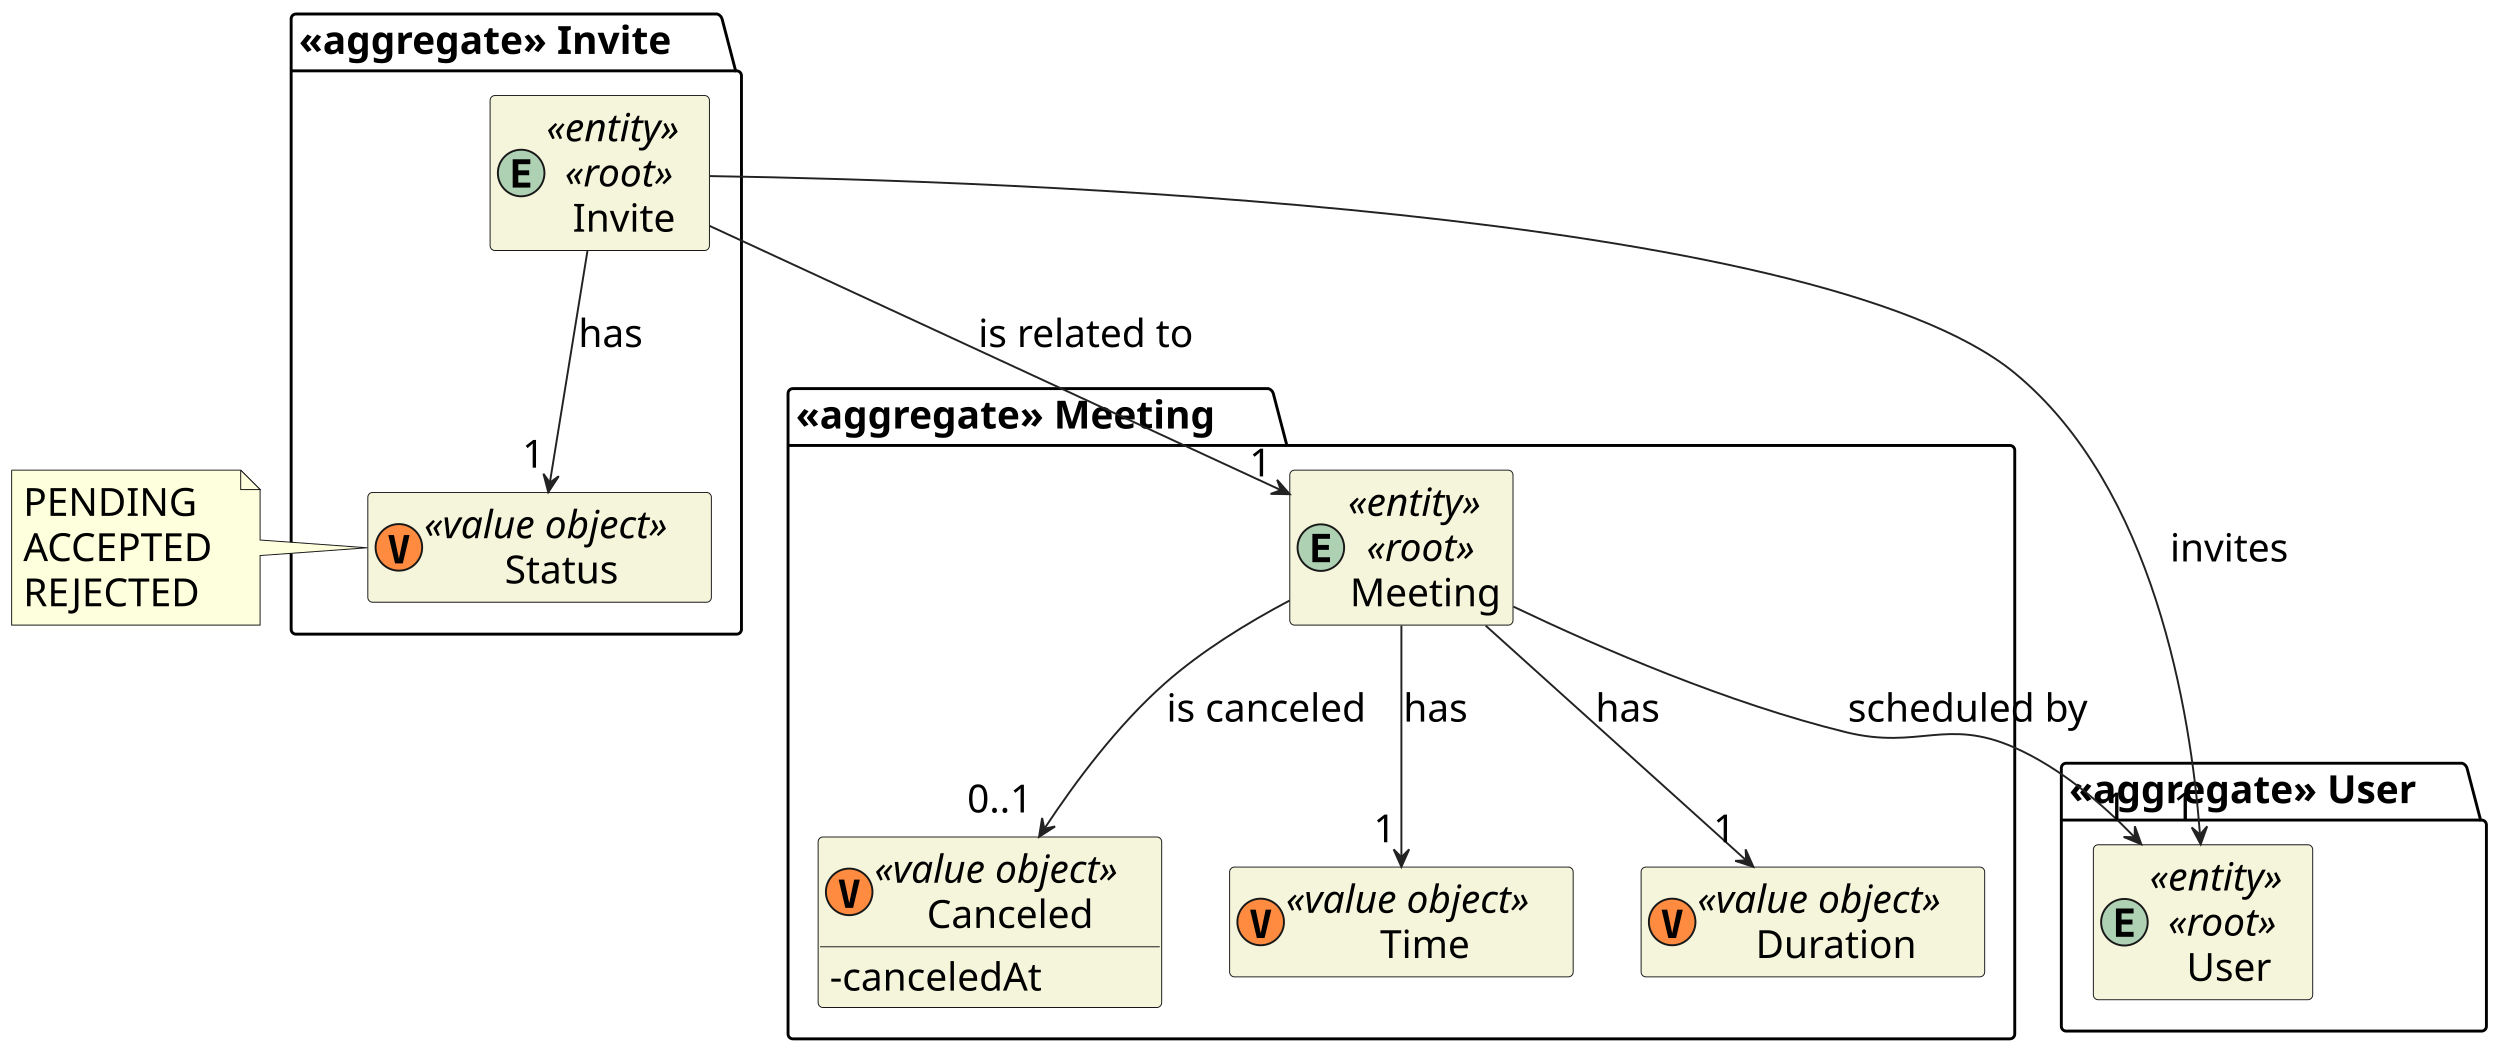
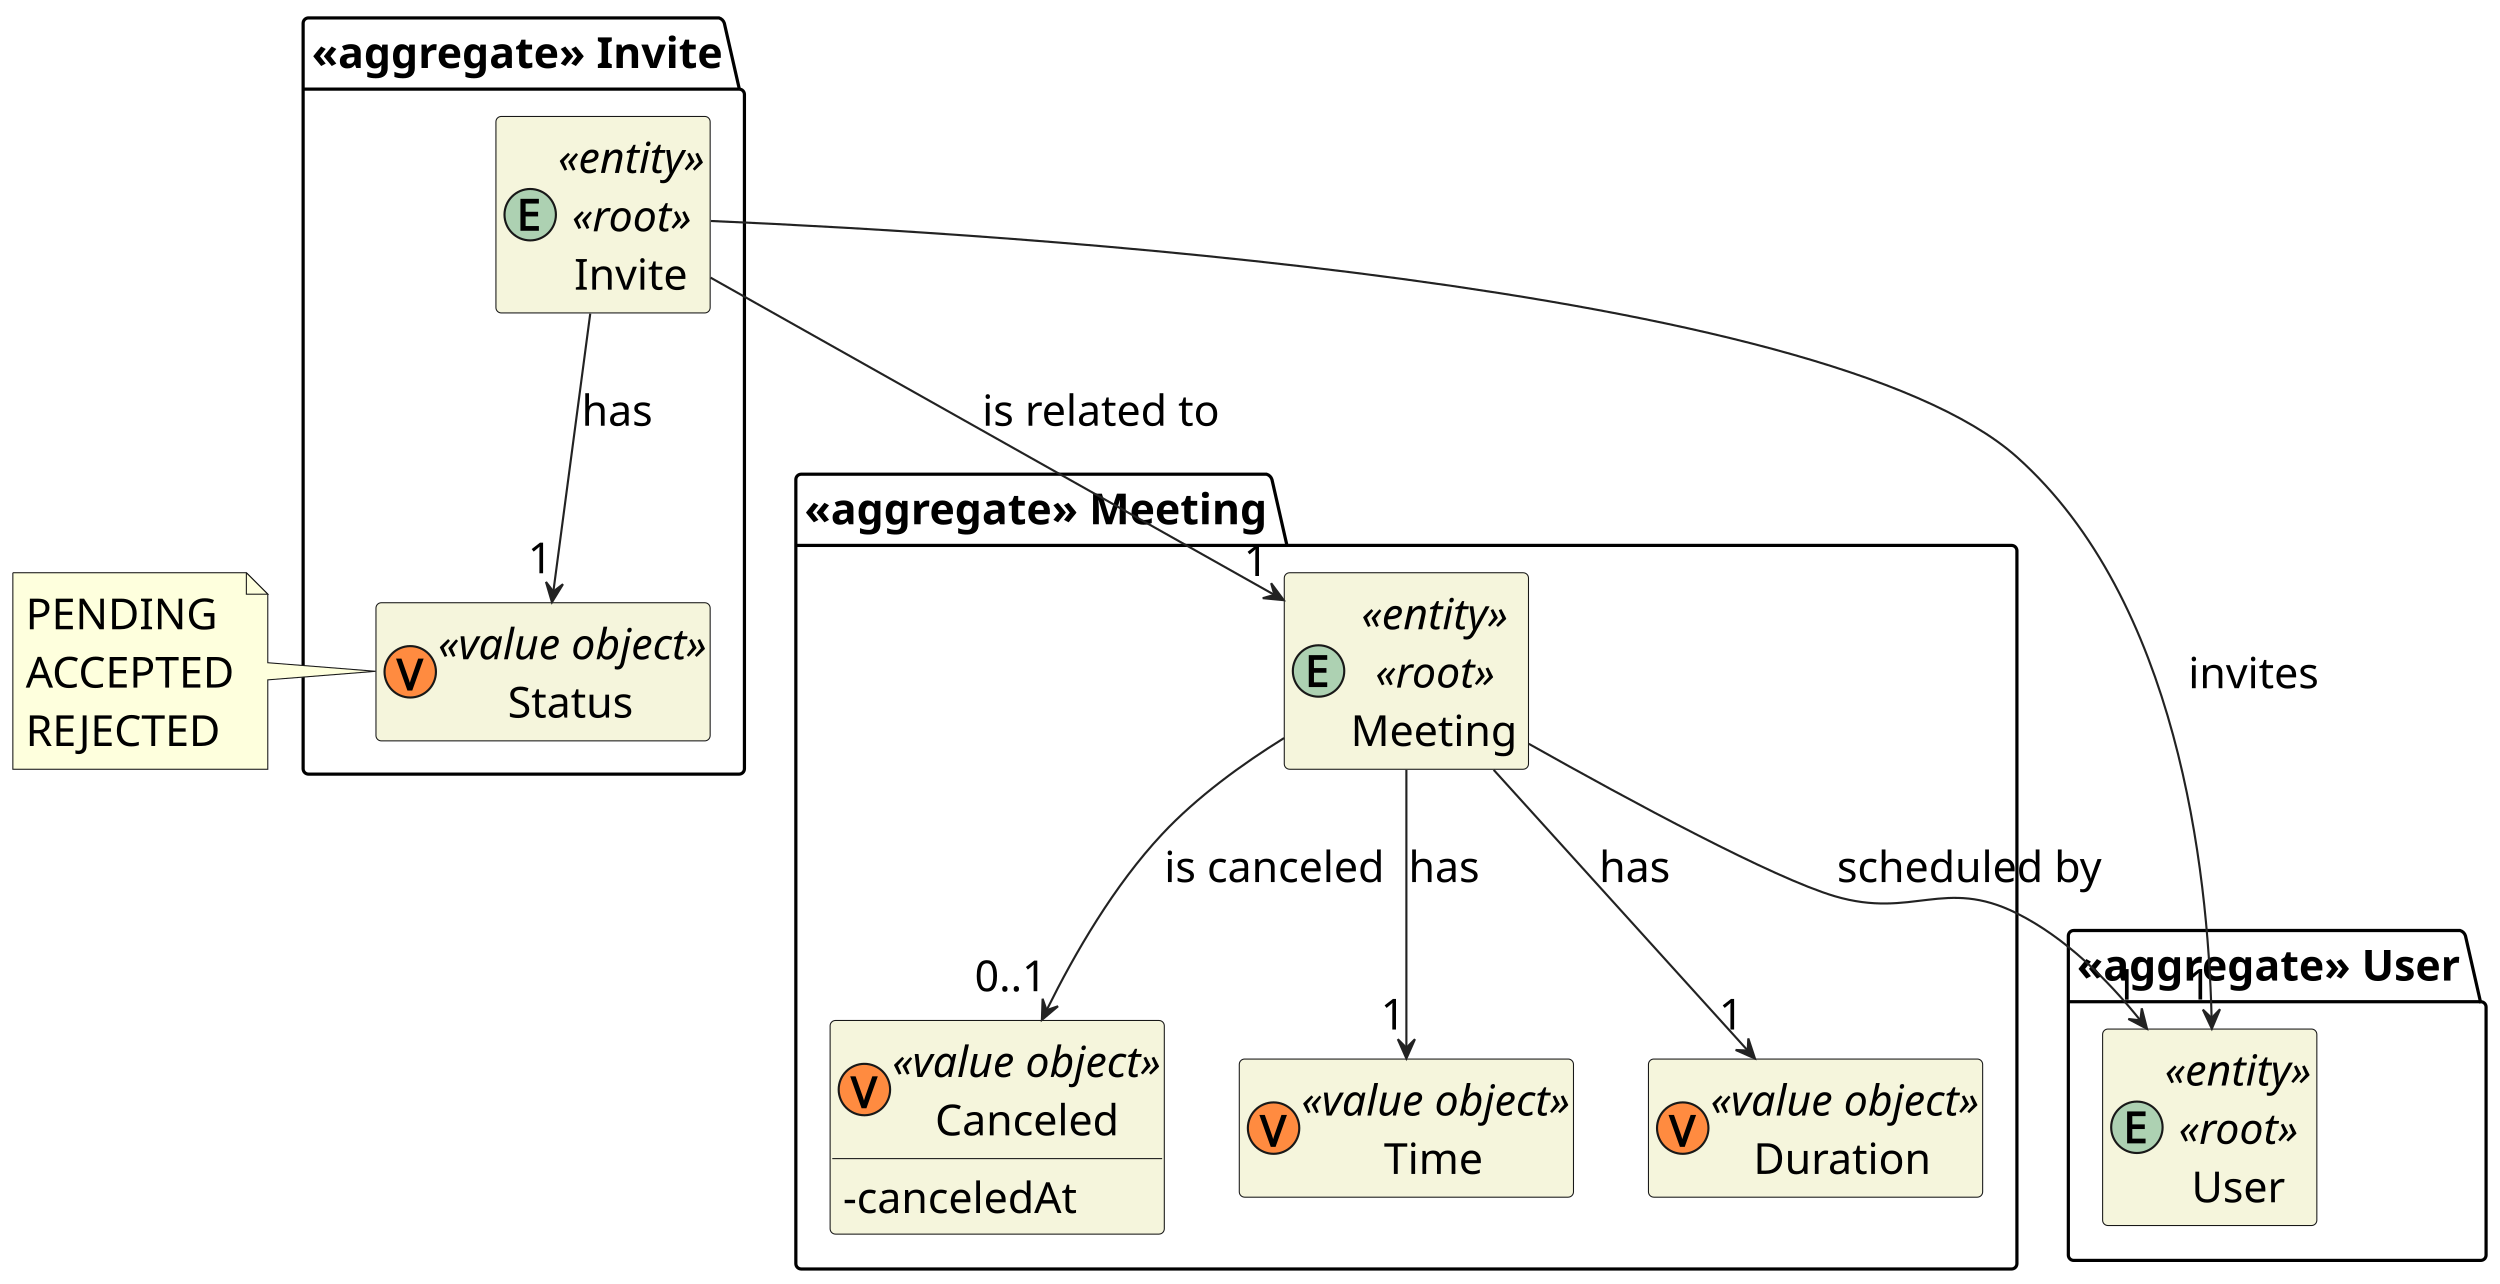
- <svg xmlns="http://www.w3.org/2000/svg" contentStyleType="text/css" height="542px" preserveAspectRatio="none" style="width:1288px;height:542px;background:#FFFFFF;" version="1.1" viewBox="0 0 1288 542" width="1288px" zoomAndPan="magnify">
+ <svg xmlns="http://www.w3.org/2000/svg" contentStyleType="text/css" height="599px" preserveAspectRatio="none" style="width:1167px;height:599px;background:#FFFFFF;" version="1.1" viewBox="0 0 1167 599" width="1167px" zoomAndPan="magnify">
  <defs />
  <g>
    <g id="cluster_&lt;&lt;aggregate&gt;&gt; Meeting">
-       <path d="M408.5,200.217 L653.5,200.217 A3.75,3.75 0 0 1 656,202.717 L663,229.498 L1035.5,229.498 A2.5,2.5 0 0 1 1038,231.998 L1038,532.717 A2.5,2.5 0 0 1 1035.5,535.217 L408.5,535.217 A2.5,2.5 0 0 1 406,532.717 L406,202.717 A2.5,2.5 0 0 1 408.5,200.217 " fill="none" style="stroke:#000000;stroke-width:1.5;" />
-       <line style="stroke:#000000;stroke-width:1.5;" x1="406" x2="663" y1="229.498" y2="229.498" />
-       <text fill="#000000" font-family="sans-serif" font-size="20" font-weight="bold" lengthAdjust="spacing" textLength="244" x="410" y="220.781">«aggregate» Meeting</text>
+       <path d="M374,221.36 L591.25,221.36 A3.75,3.75 0 0 1 593.75,223.86 L600.75,254.6 L939,254.6 A2.5,2.5 0 0 1 941.5,257.1 L941.5,589.86 A2.5,2.5 0 0 1 939,592.36 L374,592.36 A2.5,2.5 0 0 1 371.5,589.86 L371.5,223.86 A2.5,2.5 0 0 1 374,221.36 " fill="none" style="stroke:#000000;stroke-width:1.5;" />
+       <line style="stroke:#000000;stroke-width:1.5;" x1="371.5" x2="600.75" y1="254.6" y2="254.6" />
+       <text fill="#000000" font-family="sans-serif" font-size="20" font-weight="bold" lengthAdjust="spacing" textLength="216.25" x="375.5" y="244.74">«aggregate» Meeting</text>
    </g>
    <g id="cluster_&lt;&lt;aggregate&gt;&gt; Invite">
-       <path d="M152.5,7.217 L369.5,7.217 A3.75,3.75 0 0 1 372,9.717 L379,36.498 L379.5,36.498 A2.5,2.5 0 0 1 382,38.998 L382,324.217 A2.5,2.5 0 0 1 379.5,326.717 L152.5,326.717 A2.5,2.5 0 0 1 150,324.217 L150,9.717 A2.5,2.5 0 0 1 152.5,7.217 " fill="none" style="stroke:#000000;stroke-width:1.5;" />
-       <line style="stroke:#000000;stroke-width:1.5;" x1="150" x2="379" y1="36.498" y2="36.498" />
-       <text fill="#000000" font-family="sans-serif" font-size="20" font-weight="bold" lengthAdjust="spacing" textLength="216" x="154" y="27.781">«aggregate» Invite</text>
+       <path d="M144,8.36 L335.625,8.36 A3.75,3.75 0 0 1 338.125,10.86 L345.125,41.6 L345,41.6 A2.5,2.5 0 0 1 347.5,44.1 L347.5,358.86 A2.5,2.5 0 0 1 345,361.36 L144,361.36 A2.5,2.5 0 0 1 141.5,358.86 L141.5,10.86 A2.5,2.5 0 0 1 144,8.36 " fill="none" style="stroke:#000000;stroke-width:1.5;" />
+       <line style="stroke:#000000;stroke-width:1.5;" x1="141.5" x2="345.125" y1="41.6" y2="41.6" />
+       <text fill="#000000" font-family="sans-serif" font-size="20" font-weight="bold" lengthAdjust="spacing" textLength="190.625" x="145.5" y="31.74">«aggregate» Invite</text>
    </g>
    <g id="cluster_&lt;&lt;aggregate&gt;&gt; User">
-       <path d="M1064.5,393.217 L1268.5,393.217 A3.75,3.75 0 0 1 1271,395.717 L1278,422.498 L1278.5,422.498 A2.5,2.5 0 0 1 1281,424.998 L1281,528.717 A2.5,2.5 0 0 1 1278.5,531.217 L1064.5,531.217 A2.5,2.5 0 0 1 1062,528.717 L1062,395.717 A2.5,2.5 0 0 1 1064.5,393.217 " fill="none" style="stroke:#000000;stroke-width:1.5;" />
-       <line style="stroke:#000000;stroke-width:1.5;" x1="1062" x2="1278" y1="422.498" y2="422.498" />
-       <text fill="#000000" font-family="sans-serif" font-size="20" font-weight="bold" lengthAdjust="spacing" textLength="203" x="1066" y="413.781">«aggregate» User</text>
+       <path d="M968,434.36 L1148.375,434.36 A3.75,3.75 0 0 1 1150.875,436.86 L1157.875,467.6 L1158,467.6 A2.5,2.5 0 0 1 1160.5,470.1 L1160.5,585.86 A2.5,2.5 0 0 1 1158,588.36 L968,588.36 A2.5,2.5 0 0 1 965.5,585.86 L965.5,436.86 A2.5,2.5 0 0 1 968,434.36 " fill="none" style="stroke:#000000;stroke-width:1.5;" />
+       <line style="stroke:#000000;stroke-width:1.5;" x1="965.5" x2="1157.875" y1="467.6" y2="467.6" />
+       <text fill="#000000" font-family="sans-serif" font-size="20" font-weight="bold" lengthAdjust="spacing" textLength="179.375" x="969.5" y="457.74">«aggregate» User</text>
    </g>
    <g id="elem_Meeting">
-       <rect codeLine="21" fill="#F5F5DC" height="79.844" id="Meeting" rx="2.5" ry="2.5" style="stroke:#181818;stroke-width:0.5;" width="115" x="664.5" y="242.217" />
-       <ellipse cx="680.5" cy="282.139" fill="#ADD1B2" rx="12" ry="12" style="stroke:#181818;stroke-width:1.0;" />
-       <path d="M685.219,289.639 L676.141,289.639 L676.141,275.06 L685.219,275.06 L685.219,277.592 L679.016,277.592 L679.016,280.748 L684.641,280.748 L684.641,283.279 L679.016,283.279 L679.016,287.092 L685.219,287.092 L685.219,289.639 Z " fill="#000000" />
-       <text fill="#000000" font-family="sans-serif" font-size="20" font-style="italic" lengthAdjust="spacing" textLength="83" x="694.5" y="265.781">«entity»</text>
-       <text fill="#000000" font-family="sans-serif" font-size="20" font-style="italic" lengthAdjust="spacing" textLength="64" x="704" y="289.062">«root»</text>
-       <text fill="#000000" font-family="sans-serif" font-size="20" lengthAdjust="spacing" textLength="81" x="695.5" y="312.344">Meeting</text>
+       <rect codeLine="21" fill="#F5F5DC" height="91.72" id="Meeting" rx="2.5" ry="2.5" style="stroke:#181818;stroke-width:0.5;" width="114" x="599.5" y="267.36" />
+       <ellipse cx="615.5" cy="313.22" fill="#ADD1B2" rx="12" ry="12" style="stroke:#181818;stroke-width:1.0;" />
+       <path d="M619.547,320.72 L610.938,320.72 L610.938,305.814 L619.547,305.814 L619.547,308.017 L613.359,308.017 L613.359,311.861 L619.188,311.861 L619.188,314.033 L613.359,314.033 L613.359,318.517 L619.547,318.517 L619.547,320.72 Z " fill="#000000" />
+       <text fill="#000000" font-family="sans-serif" font-size="20" font-style="italic" lengthAdjust="spacing" textLength="70" x="635.5" y="293.74">«entity»</text>
+       <text fill="#000000" font-family="sans-serif" font-size="20" font-style="italic" lengthAdjust="spacing" textLength="57" x="642" y="320.98">«root»</text>
+       <text fill="#000000" font-family="sans-serif" font-size="20" lengthAdjust="spacing" textLength="80" x="630.5" y="348.22">Meeting</text>
    </g>
    <g id="elem_Canceled">
-       <rect codeLine="17" fill="#F5F5DC" height="87.844" id="Canceled" rx="2.5" ry="2.5" style="stroke:#181818;stroke-width:0.5;" width="177" x="421.5" y="431.217" />
-       <ellipse cx="437.5" cy="459.498" fill="#FF8B40" rx="12" ry="12" style="stroke:#181818;stroke-width:1.0;" />
-       <path d="M437.516,465.342 L440.078,453.17 L442.984,453.17 L439.516,467.748 L435.531,467.748 L432.062,453.17 L434.953,453.17 L437.516,465.342 Z " fill="#000000" />
-       <text fill="#000000" font-family="sans-serif" font-size="20" font-style="italic" lengthAdjust="spacing" textLength="147" x="450.5" y="454.781">«value object»</text>
-       <text fill="#000000" font-family="sans-serif" font-size="20" lengthAdjust="spacing" textLength="93" x="477.5" y="478.062">Canceled</text>
-       <line style="stroke:#181818;stroke-width:0.5;" x1="422.5" x2="597.5" y1="487.779" y2="487.779" />
-       <text fill="#000000" font-family="sans-serif" font-size="20" lengthAdjust="spacing" textLength="119" x="427.5" y="510.344">-canceledAt</text>
+       <rect codeLine="17" fill="#F5F5DC" height="99.72" id="Canceled" rx="2.5" ry="2.5" style="stroke:#181818;stroke-width:0.5;" width="156" x="387.5" y="476.36" />
+       <ellipse cx="403.5" cy="508.6" fill="#FF8B40" rx="12" ry="12" style="stroke:#181818;stroke-width:1.0;" />
+       <path d="M409.75,502.444 L404.438,517.35 L402.188,517.35 L396.875,502.444 L399.406,502.444 L402.703,511.803 Q402.922,512.397 403.078,512.944 Q403.25,513.491 403.375,513.991 Q403.516,514.475 403.312,514.522 Q403.094,514.491 403.234,513.975 Q403.375,513.459 403.547,512.928 Q403.719,512.381 403.922,511.772 L407.188,502.444 L409.75,502.444 Z " fill="#000000" />
+       <text fill="#000000" font-family="sans-serif" font-size="20" font-style="italic" lengthAdjust="spacing" textLength="126" x="416.5" y="502.74">«value object»</text>
+       <text fill="#000000" font-family="sans-serif" font-size="20" lengthAdjust="spacing" textLength="86" x="436.5" y="529.98">Canceled</text>
+       <line style="stroke:#181818;stroke-width:0.5;" x1="388.5" x2="542.5" y1="540.84" y2="540.84" />
+       <text fill="#000000" font-family="sans-serif" font-size="20" lengthAdjust="spacing" textLength="111" x="393.5" y="566.22">-canceledAt</text>
    </g>
    <g id="elem_Time">
-       <rect codeLine="13" fill="#F5F5DC" height="56.562" id="Time" rx="2.5" ry="2.5" style="stroke:#181818;stroke-width:0.5;" width="177" x="633.5" y="446.717" />
-       <ellipse cx="649.5" cy="474.998" fill="#FF8B40" rx="12" ry="12" style="stroke:#181818;stroke-width:1.0;" />
-       <path d="M649.516,480.842 L652.078,468.67 L654.984,468.67 L651.516,483.248 L647.531,483.248 L644.062,468.67 L646.953,468.67 L649.516,480.842 Z " fill="#000000" />
-       <text fill="#000000" font-family="sans-serif" font-size="20" font-style="italic" lengthAdjust="spacing" textLength="147" x="662.5" y="470.281">«value object»</text>
-       <text fill="#000000" font-family="sans-serif" font-size="20" lengthAdjust="spacing" textLength="50" x="711" y="493.562">Time</text>
+       <rect codeLine="13" fill="#F5F5DC" height="64.48" id="Time" rx="2.5" ry="2.5" style="stroke:#181818;stroke-width:0.5;" width="156" x="578.5" y="494.36" />
+       <ellipse cx="594.5" cy="526.6" fill="#FF8B40" rx="12" ry="12" style="stroke:#181818;stroke-width:1.0;" />
+       <path d="M600.75,520.444 L595.438,535.35 L593.188,535.35 L587.875,520.444 L590.406,520.444 L593.703,529.803 Q593.922,530.397 594.078,530.944 Q594.25,531.491 594.375,531.991 Q594.516,532.475 594.312,532.522 Q594.094,532.491 594.234,531.975 Q594.375,531.459 594.547,530.928 Q594.719,530.381 594.922,529.772 L598.188,520.444 L600.75,520.444 Z " fill="#000000" />
+       <text fill="#000000" font-family="sans-serif" font-size="20" font-style="italic" lengthAdjust="spacing" textLength="126" x="607.5" y="520.74">«value object»</text>
+       <text fill="#000000" font-family="sans-serif" font-size="20" lengthAdjust="spacing" textLength="49" x="646" y="547.98">Time</text>
    </g>
    <g id="elem_Duration">
-       <rect codeLine="14" fill="#F5F5DC" height="56.562" id="Duration" rx="2.5" ry="2.5" style="stroke:#181818;stroke-width:0.5;" width="177" x="845.5" y="446.717" />
-       <ellipse cx="861.5" cy="474.998" fill="#FF8B40" rx="12" ry="12" style="stroke:#181818;stroke-width:1.0;" />
-       <path d="M861.516,480.842 L864.078,468.67 L866.984,468.67 L863.516,483.248 L859.531,483.248 L856.062,468.67 L858.953,468.67 L861.516,480.842 Z " fill="#000000" />
-       <text fill="#000000" font-family="sans-serif" font-size="20" font-style="italic" lengthAdjust="spacing" textLength="147" x="874.5" y="470.281">«value object»</text>
-       <text fill="#000000" font-family="sans-serif" font-size="20" lengthAdjust="spacing" textLength="87" x="904.5" y="493.562">Duration</text>
+       <rect codeLine="14" fill="#F5F5DC" height="64.48" id="Duration" rx="2.5" ry="2.5" style="stroke:#181818;stroke-width:0.5;" width="156" x="769.5" y="494.36" />
+       <ellipse cx="785.5" cy="526.6" fill="#FF8B40" rx="12" ry="12" style="stroke:#181818;stroke-width:1.0;" />
+       <path d="M791.75,520.444 L786.438,535.35 L784.188,535.35 L778.875,520.444 L781.406,520.444 L784.703,529.803 Q784.922,530.397 785.078,530.944 Q785.25,531.491 785.375,531.991 Q785.516,532.475 785.312,532.522 Q785.094,532.491 785.234,531.975 Q785.375,531.459 785.547,530.928 Q785.719,530.381 785.922,529.772 L789.188,520.444 L791.75,520.444 Z " fill="#000000" />
+       <text fill="#000000" font-family="sans-serif" font-size="20" font-style="italic" lengthAdjust="spacing" textLength="126" x="798.5" y="520.74">«value object»</text>
+       <text fill="#000000" font-family="sans-serif" font-size="20" lengthAdjust="spacing" textLength="86" x="818.5" y="547.98">Duration</text>
    </g>
    <g id="elem_Invite">
-       <rect codeLine="39" fill="#F5F5DC" height="79.844" id="Invite" rx="2.5" ry="2.5" style="stroke:#181818;stroke-width:0.5;" width="113" x="252.5" y="49.217" />
-       <ellipse cx="268.5" cy="89.139" fill="#ADD1B2" rx="12" ry="12" style="stroke:#181818;stroke-width:1.0;" />
-       <path d="M273.219,96.639 L264.141,96.639 L264.141,82.061 L273.219,82.061 L273.219,84.592 L267.016,84.592 L267.016,87.748 L272.641,87.748 L272.641,90.279 L267.016,90.279 L267.016,94.092 L273.219,94.092 L273.219,96.639 Z " fill="#000000" />
-       <text fill="#000000" font-family="sans-serif" font-size="20" font-style="italic" lengthAdjust="spacing" textLength="83" x="281.5" y="72.781">«entity»</text>
-       <text fill="#000000" font-family="sans-serif" font-size="20" font-style="italic" lengthAdjust="spacing" textLength="64" x="291" y="96.062">«root»</text>
-       <text fill="#000000" font-family="sans-serif" font-size="20" lengthAdjust="spacing" textLength="56" x="295" y="119.344">Invite</text>
+       <rect codeLine="39" fill="#F5F5DC" height="91.72" id="Invite" rx="2.5" ry="2.5" style="stroke:#181818;stroke-width:0.5;" width="100" x="231.5" y="54.36" />
+       <ellipse cx="247.5" cy="100.22" fill="#ADD1B2" rx="12" ry="12" style="stroke:#181818;stroke-width:1.0;" />
+       <path d="M251.547,107.72 L242.938,107.72 L242.938,92.814 L251.547,92.814 L251.547,95.017 L245.359,95.017 L245.359,98.861 L251.188,98.861 L251.188,101.032 L245.359,101.032 L245.359,105.517 L251.547,105.517 L251.547,107.72 Z " fill="#000000" />
+       <text fill="#000000" font-family="sans-serif" font-size="20" font-style="italic" lengthAdjust="spacing" textLength="70" x="260.5" y="80.74">«entity»</text>
+       <text fill="#000000" font-family="sans-serif" font-size="20" font-style="italic" lengthAdjust="spacing" textLength="57" x="267" y="107.98">«root»</text>
+       <text fill="#000000" font-family="sans-serif" font-size="20" lengthAdjust="spacing" textLength="55" x="268" y="135.22">Invite</text>
    </g>
    <g id="elem_Status">
-       <rect codeLine="31" fill="#F5F5DC" height="56.562" id="Status" rx="2.5" ry="2.5" style="stroke:#181818;stroke-width:0.5;" width="177" x="189.5" y="253.717" />
-       <ellipse cx="205.5" cy="281.998" fill="#FF8B40" rx="12" ry="12" style="stroke:#181818;stroke-width:1.0;" />
-       <path d="M205.516,287.842 L208.078,275.67 L210.984,275.67 L207.516,290.248 L203.531,290.248 L200.062,275.67 L202.953,275.67 L205.516,287.842 Z " fill="#000000" />
-       <text fill="#000000" font-family="sans-serif" font-size="20" font-style="italic" lengthAdjust="spacing" textLength="147" x="218.5" y="277.281">«value object»</text>
-       <text fill="#000000" font-family="sans-serif" font-size="20" lengthAdjust="spacing" textLength="64" x="260" y="300.562">Status</text>
+       <rect codeLine="31" fill="#F5F5DC" height="64.48" id="Status" rx="2.5" ry="2.5" style="stroke:#181818;stroke-width:0.5;" width="156" x="175.5" y="281.36" />
+       <ellipse cx="191.5" cy="313.6" fill="#FF8B40" rx="12" ry="12" style="stroke:#181818;stroke-width:1.0;" />
+       <path d="M197.75,307.444 L192.438,322.35 L190.188,322.35 L184.875,307.444 L187.406,307.444 L190.703,316.803 Q190.922,317.397 191.078,317.944 Q191.25,318.491 191.375,318.991 Q191.516,319.475 191.312,319.522 Q191.094,319.491 191.234,318.975 Q191.375,318.459 191.547,317.928 Q191.719,317.381 191.922,316.772 L195.188,307.444 L197.75,307.444 Z " fill="#000000" />
+       <text fill="#000000" font-family="sans-serif" font-size="20" font-style="italic" lengthAdjust="spacing" textLength="126" x="204.5" y="307.74">«value object»</text>
+       <text fill="#000000" font-family="sans-serif" font-size="20" lengthAdjust="spacing" textLength="61" x="237" y="334.98">Status</text>
    </g>
    <g id="elem_User">
-       <rect codeLine="47" fill="#F5F5DC" height="79.844" id="User" rx="2.5" ry="2.5" style="stroke:#181818;stroke-width:0.5;" width="113" x="1078.5" y="435.217" />
-       <ellipse cx="1094.5" cy="475.139" fill="#ADD1B2" rx="12" ry="12" style="stroke:#181818;stroke-width:1.0;" />
-       <path d="M1099.219,482.639 L1090.141,482.639 L1090.141,468.06 L1099.219,468.06 L1099.219,470.592 L1093.016,470.592 L1093.016,473.748 L1098.641,473.748 L1098.641,476.279 L1093.016,476.279 L1093.016,480.092 L1099.219,480.092 L1099.219,482.639 Z " fill="#000000" />
-       <text fill="#000000" font-family="sans-serif" font-size="20" font-style="italic" lengthAdjust="spacing" textLength="83" x="1107.5" y="458.781">«entity»</text>
-       <text fill="#000000" font-family="sans-serif" font-size="20" font-style="italic" lengthAdjust="spacing" textLength="64" x="1117" y="482.062">«root»</text>
-       <text fill="#000000" font-family="sans-serif" font-size="20" lengthAdjust="spacing" textLength="45" x="1126.5" y="505.344">User</text>
+       <rect codeLine="47" fill="#F5F5DC" height="91.72" id="User" rx="2.5" ry="2.5" style="stroke:#181818;stroke-width:0.5;" width="100" x="981.5" y="480.36" />
+       <ellipse cx="997.5" cy="526.22" fill="#ADD1B2" rx="12" ry="12" style="stroke:#181818;stroke-width:1.0;" />
+       <path d="M1001.547,533.72 L992.938,533.72 L992.938,518.814 L1001.547,518.814 L1001.547,521.017 L995.359,521.017 L995.359,524.861 L1001.188,524.861 L1001.188,527.033 L995.359,527.033 L995.359,531.517 L1001.547,531.517 L1001.547,533.72 Z " fill="#000000" />
+       <text fill="#000000" font-family="sans-serif" font-size="20" font-style="italic" lengthAdjust="spacing" textLength="70" x="1010.5" y="506.74">«entity»</text>
+       <text fill="#000000" font-family="sans-serif" font-size="20" font-style="italic" lengthAdjust="spacing" textLength="57" x="1017" y="533.98">«root»</text>
+       <text fill="#000000" font-family="sans-serif" font-size="20" lengthAdjust="spacing" textLength="45" x="1023" y="561.22">User</text>
    </g>
    <g id="elem_GMN10">
-       <path d="M6,242.217 L6,322.06 A0,0 0 0 0 6,322.06 L134,322.06 A0,0 0 0 0 134,322.06 L134,286.217 L189.24,282.217 L134,278.217 L134,252.217 L124,242.217 L6,242.217 A0,0 0 0 0 6,242.217 " fill="#FEFFDD" style="stroke:#181818;stroke-width:0.5;" />
-       <path d="M124,242.217 L124,252.217 L134,252.217 L124,242.217 " fill="#FEFFDD" style="stroke:#181818;stroke-width:0.5;" />
-       <text fill="#000000" font-family="sans-serif" font-size="20" lengthAdjust="spacing" textLength="92" x="12" y="265.781">PENDING</text>
-       <text fill="#000000" font-family="sans-serif" font-size="20" lengthAdjust="spacing" textLength="107" x="12" y="289.062">ACCEPTED</text>
-       <text fill="#000000" font-family="sans-serif" font-size="20" lengthAdjust="spacing" textLength="100" x="12" y="312.344">REJECTED</text>
+       <path d="M6,267.36 L6,359.08 A0,0 0 0 0 6,359.08 L125,359.08 A0,0 0 0 0 125,359.08 L125,317.36 L175.41,313.36 L125,309.36 L125,277.36 L115,267.36 L6,267.36 A0,0 0 0 0 6,267.36 " fill="#FEFFDD" style="stroke:#181818;stroke-width:0.5;" />
+       <path d="M115,267.36 L115,277.36 L125,277.36 L115,267.36 " fill="#FEFFDD" style="stroke:#181818;stroke-width:0.5;" />
+       <text fill="#000000" font-family="sans-serif" font-size="20" lengthAdjust="spacing" textLength="90" x="12" y="293.74">PENDING</text>
+       <text fill="#000000" font-family="sans-serif" font-size="20" lengthAdjust="spacing" textLength="98" x="12" y="320.98">ACCEPTED</text>
+       <text fill="#000000" font-family="sans-serif" font-size="20" lengthAdjust="spacing" textLength="90" x="12" y="348.22">REJECTED</text>
    </g>
    <g id="link_Invite_User">
-       <path codeLine="51" d="M365.73,90.717 C518.78,93.197 935.49,107.747 1038,192.217 C1109.8,251.387 1128.59,366.437 1133.42,429.767 " fill="none" id="Invite-to-User" style="stroke:#222222;stroke-width:1.0;" />
-       <polygon fill="#222222" points="1133.79,434.977,1137.137,425.714,1133.433,429.99,1129.157,426.286,1133.79,434.977" style="stroke:#222222;stroke-width:1.0;" />
-       <text fill="#000000" font-family="sans-serif" font-size="20" lengthAdjust="spacing" textLength="66" x="1118" y="289.281">invites</text>
-       <text fill="#000000" font-family="sans-serif" font-size="20" lengthAdjust="spacing" textLength="13" x="1119.609" y="422.652">1</text>
+       <path codeLine="51" d="M331.9,103.16 C470.17,109.12 851.14,132.65 941.5,213.36 C1016.39,280.25 1030.64,405.09 1032.37,474.86 " fill="none" id="Invite-to-User" style="stroke:#222222;stroke-width:1.0;" />
+       <polygon fill="#222222" points="1032.48,480.2,1036.299,471.122,1032.38,475.201,1028.301,471.282,1032.48,480.2" style="stroke:#222222;stroke-width:1.0;" />
+       <text fill="#000000" font-family="sans-serif" font-size="20" lengthAdjust="spacing" textLength="64" x="1021.5" y="321.24">invites</text>
+       <text fill="#000000" font-family="sans-serif" font-size="20" lengthAdjust="spacing" textLength="11" x="1020.873" y="466.598">1</text>
    </g>
    <g id="link_Invite_Meeting">
-       <path codeLine="52" d="M365.56,116.377 C442.56,151.987 579.92,215.507 659.76,252.437 " fill="none" id="Invite-to-Meeting" style="stroke:#222222;stroke-width:1.0;" />
-       <polygon fill="#222222" points="664.46,254.607,657.969,247.2,659.922,252.509,654.612,254.461,664.46,254.607" style="stroke:#222222;stroke-width:1.0;" />
-       <text fill="#000000" font-family="sans-serif" font-size="20" lengthAdjust="spacing" textLength="119" x="504" y="178.781">is related to</text>
-       <text fill="#000000" font-family="sans-serif" font-size="20" lengthAdjust="spacing" textLength="13" x="643.655" y="245.431">1</text>
+       <path codeLine="52" d="M331.69,129.6 C399.65,167.84 520.89,236.05 594.47,277.46 " fill="none" id="Invite-to-Meeting" style="stroke:#222222;stroke-width:1.0;" />
+       <polygon fill="#222222" points="599.25,280.15,593.375,272.245,594.895,277.694,589.446,279.213,599.25,280.15" style="stroke:#222222;stroke-width:1.0;" />
+       <text fill="#000000" font-family="sans-serif" font-size="20" lengthAdjust="spacing" textLength="115" x="458.5" y="198.74">is related to</text>
+       <text fill="#000000" font-family="sans-serif" font-size="20" lengthAdjust="spacing" textLength="11" x="580.602" y="268.869">1</text>
    </g>
    <g id="link_Invite_Status">
-       <path codeLine="53" d="M302.65,129.327 C296.95,164.447 288.68,215.417 283.32,248.447 " fill="none" id="Invite-to-Status" style="stroke:#222222;stroke-width:1.0;" />
-       <polygon fill="#222222" points="282.48,253.587,287.87,245.344,283.281,248.651,279.974,244.062,282.48,253.587" style="stroke:#222222;stroke-width:1.0;" />
-       <text fill="#000000" font-family="sans-serif" font-size="20" lengthAdjust="spacing" textLength="35" x="298" y="178.781">has</text>
-       <text fill="#000000" font-family="sans-serif" font-size="20" lengthAdjust="spacing" textLength="13" x="269.063" y="240.949">1</text>
+       <path codeLine="53" d="M275.53,146.37 C270.4,185.01 263.1,240.01 258.33,275.94 " fill="none" id="Invite-to-Status" style="stroke:#222222;stroke-width:1.0;" />
+       <polygon fill="#222222" points="257.65,281.1,262.798,272.704,258.307,276.143,254.867,271.652,257.65,281.1" style="stroke:#222222;stroke-width:1.0;" />
+       <text fill="#000000" font-family="sans-serif" font-size="20" lengthAdjust="spacing" textLength="34" x="271.5" y="198.74">has</text>
+       <text fill="#000000" font-family="sans-serif" font-size="20" lengthAdjust="spacing" textLength="11" x="246.418" y="267.594">1</text>
    </g>
    <g id="link_Meeting_User">
-       <path codeLine="55" d="M779.69,312.537 C825.05,334.187 890.48,362.367 951,377.217 C988.71,386.467 1002.5,369.487 1038,385.217 C1061.31,395.547 1082.73,413.777 1099.47,431.057 " fill="none" id="Meeting-to-User" style="stroke:#222222;stroke-width:1.0;" />
-       <polygon fill="#222222" points="1103.19,434.957,1099.878,425.682,1099.741,431.337,1094.086,431.2,1103.19,434.957" style="stroke:#222222;stroke-width:1.0;" />
-       <text fill="#000000" font-family="sans-serif" font-size="20" lengthAdjust="spacing" textLength="133" x="952" y="371.781">scheduled by</text>
-       <text fill="#000000" font-family="sans-serif" font-size="20" lengthAdjust="spacing" textLength="13" x="1084.324" y="422.629">1</text>
+       <path codeLine="55" d="M713.63,347.21 C761.95,374.4 827.78,409.89 856.5,418.36 C892.9,429.09 907.56,409.4 941.5,426.36 C964.1,437.65 983.74,457.22 998.86,476 " fill="none" id="Meeting-to-User" style="stroke:#222222;stroke-width:1.0;" />
+       <polygon fill="#222222" points="1002.22,480.24,999.785,470.697,999.123,476.315,993.505,475.653,1002.22,480.24" style="stroke:#222222;stroke-width:1.0;" />
+       <text fill="#000000" font-family="sans-serif" font-size="20" lengthAdjust="spacing" textLength="127" x="857.5" y="411.74">scheduled by</text>
+       <text fill="#000000" font-family="sans-serif" font-size="20" lengthAdjust="spacing" textLength="11" x="986.546" y="466.644">1</text>
    </g>
    <g id="link_Meeting_Canceled">
-       <path codeLine="56" d="M664.39,309.397 C642.86,320.757 619.03,335.357 600,352.217 C575.89,373.577 554.26,402.397 538.26,426.657 " fill="none" id="Meeting-to-Canceled" style="stroke:#222222;stroke-width:1.0;" />
-       <polygon fill="#222222" points="535.33,431.137,543.596,425.782,538.061,426.948,536.894,421.413,535.33,431.137" style="stroke:#222222;stroke-width:1.0;" />
-       <text fill="#000000" font-family="sans-serif" font-size="20" lengthAdjust="spacing" textLength="112" x="601" y="371.781">is canceled</text>
-       <text fill="#000000" font-family="sans-serif" font-size="20" lengthAdjust="spacing" textLength="38" x="498.26" y="418.57">0..1</text>
+       <path codeLine="56" d="M599.42,344.51 C579.83,356.68 558.76,371.97 542.5,389.36 C520.16,413.24 501.79,444.78 488.6,471.48 " fill="none" id="Meeting-to-Canceled" style="stroke:#222222;stroke-width:1.0;" />
+       <polygon fill="#222222" points="486.36,476.06,493.89,469.712,488.545,471.562,486.694,466.217,486.36,476.06" style="stroke:#222222;stroke-width:1.0;" />
+       <text fill="#000000" font-family="sans-serif" font-size="20" lengthAdjust="spacing" textLength="104" x="543.5" y="411.74">is canceled</text>
+       <text fill="#000000" font-family="sans-serif" font-size="20" lengthAdjust="spacing" textLength="32" x="454.952" y="462.696">0..1</text>
    </g>
    <g id="link_Meeting_Time">
-       <path codeLine="58" d="M722,322.327 C722,357.447 722,408.417 722,441.447 " fill="none" id="Meeting-to-Time" style="stroke:#222222;stroke-width:1.0;" />
-       <polygon fill="#222222" points="722,446.587,726,437.587,722,441.587,718,437.587,722,446.587" style="stroke:#222222;stroke-width:1.0;" />
-       <text fill="#000000" font-family="sans-serif" font-size="20" lengthAdjust="spacing" textLength="35" x="723" y="371.781">has</text>
-       <text fill="#000000" font-family="sans-serif" font-size="20" lengthAdjust="spacing" textLength="13" x="707.659" y="433.949">1</text>
+       <path codeLine="58" d="M656.5,359.37 C656.5,398.01 656.5,453.01 656.5,488.94 " fill="none" id="Meeting-to-Time" style="stroke:#222222;stroke-width:1.0;" />
+       <polygon fill="#222222" points="656.5,494.1,660.5,485.1,656.5,489.1,652.5,485.1,656.5,494.1" style="stroke:#222222;stroke-width:1.0;" />
+       <text fill="#000000" font-family="sans-serif" font-size="20" lengthAdjust="spacing" textLength="34" x="657.5" y="411.74">has</text>
+       <text fill="#000000" font-family="sans-serif" font-size="20" lengthAdjust="spacing" textLength="11" x="644.555" y="480.594">1</text>
    </g>
    <g id="link_Meeting_Duration">
-       <path codeLine="59" d="M765.41,322.327 C805.04,358.027 862.84,410.097 899.42,443.057 " fill="none" id="Meeting-to-Duration" style="stroke:#222222;stroke-width:1.0;" />
-       <polygon fill="#222222" points="903.33,446.587,899.335,437.584,899.621,443.234,893.971,443.519,903.33,446.587" style="stroke:#222222;stroke-width:1.0;" />
-       <text fill="#000000" font-family="sans-serif" font-size="20" lengthAdjust="spacing" textLength="35" x="822" y="371.781">has</text>
-       <text fill="#000000" font-family="sans-serif" font-size="20" lengthAdjust="spacing" textLength="13" x="882.664" y="433.949">1</text>
+       <path codeLine="59" d="M697.24,359.37 C732.65,398.49 783.24,454.37 815.72,490.26 " fill="none" id="Meeting-to-Duration" style="stroke:#222222;stroke-width:1.0;" />
+       <polygon fill="#222222" points="819.2,494.1,816.115,484.747,815.84,490.397,810.19,490.123,819.2,494.1" style="stroke:#222222;stroke-width:1.0;" />
+       <text fill="#000000" font-family="sans-serif" font-size="20" lengthAdjust="spacing" textLength="34" x="746.5" y="411.74">has</text>
+       <text fill="#000000" font-family="sans-serif" font-size="20" lengthAdjust="spacing" textLength="11" x="802.391" y="480.594">1</text>
    </g>
  </g>
</svg>
